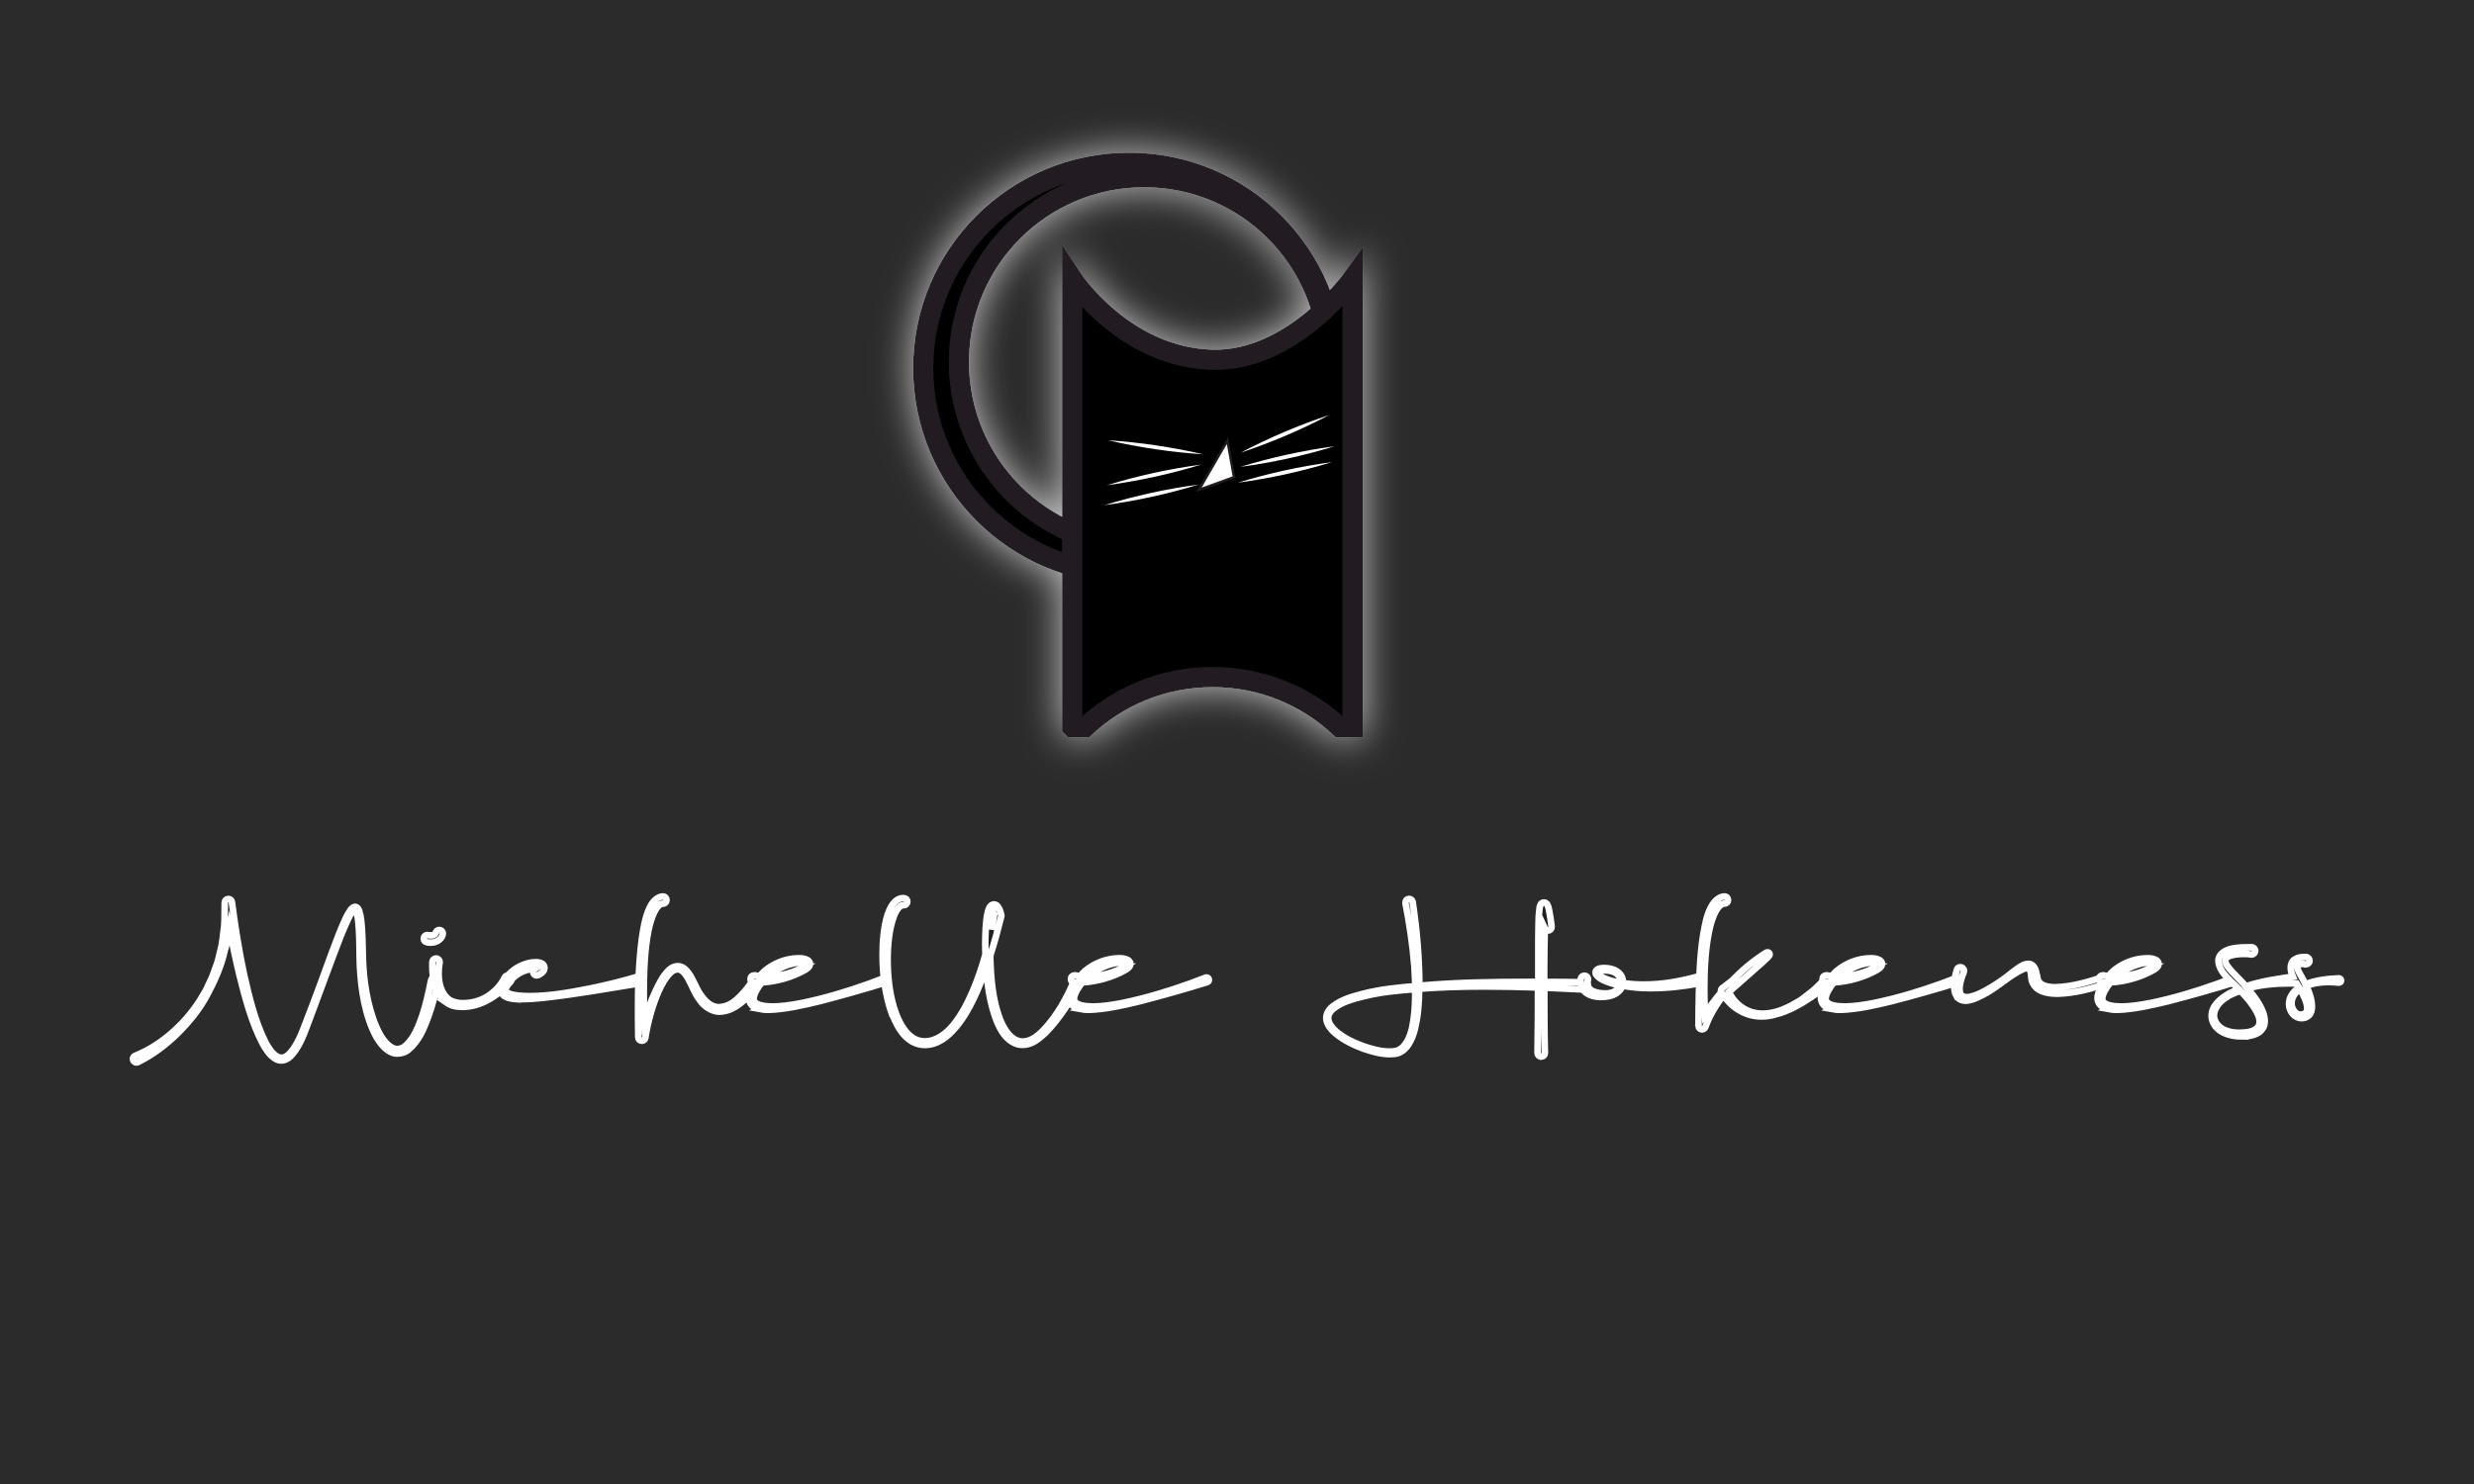
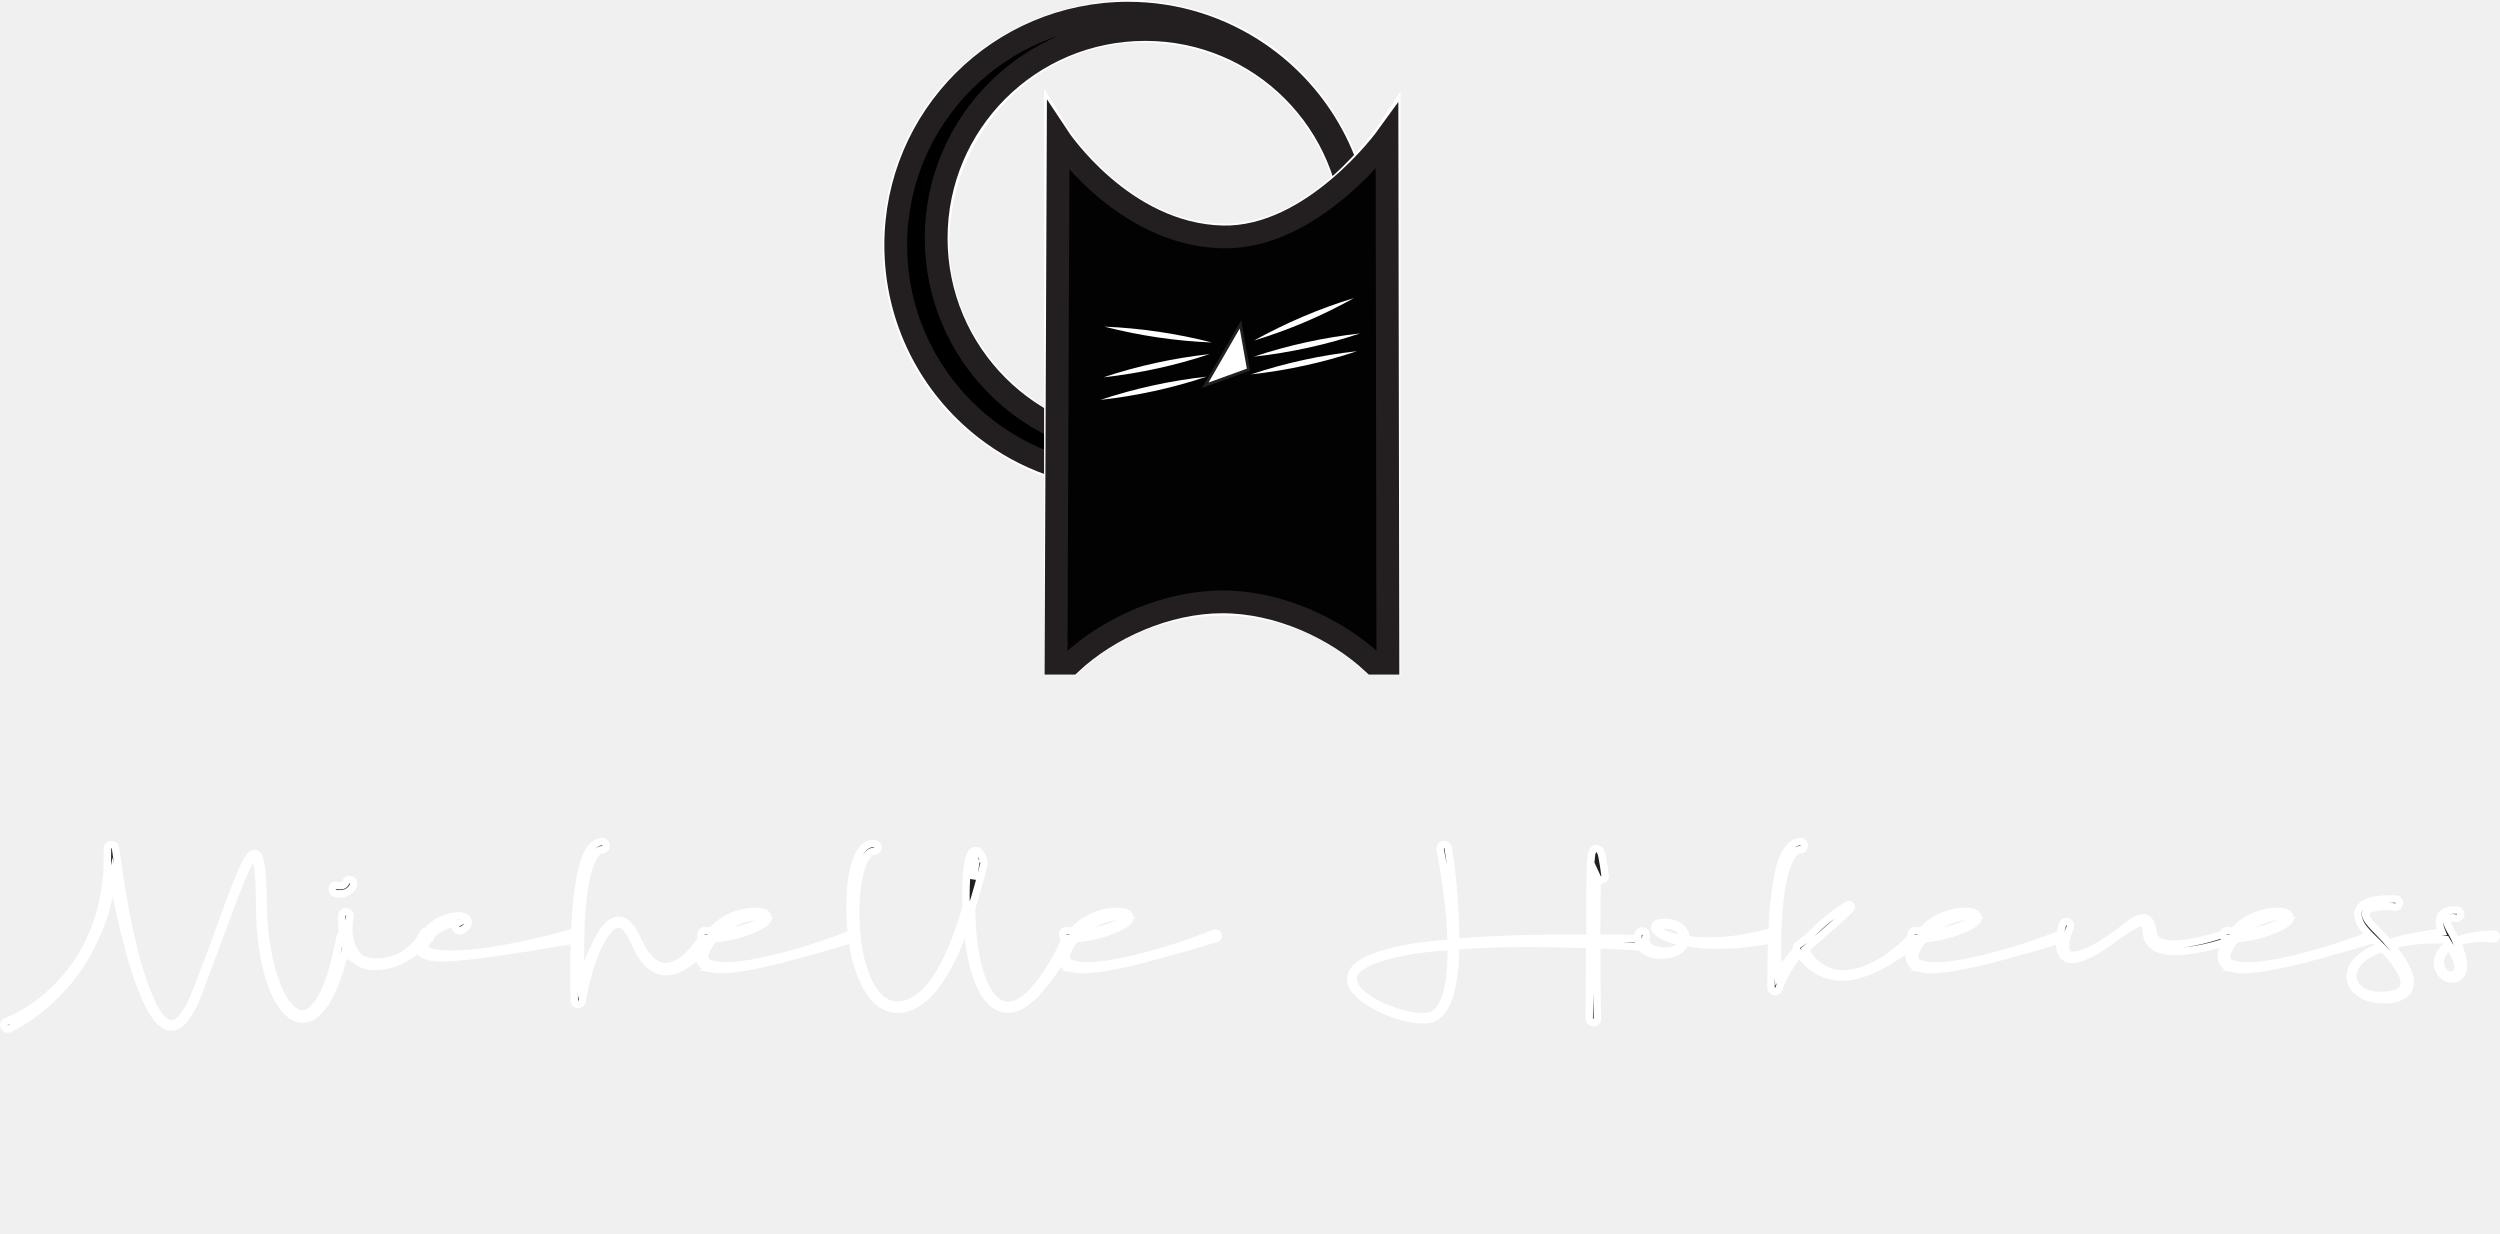
- <svg xmlns="http://www.w3.org/2000/svg" viewBox="0 0 250 150">
+ <svg xmlns="http://www.w3.org/2000/svg" id="Layer_1" data-name="Layer 1" viewBox="0 0 223.81 110.4">
  <defs>
    <style>
      .cls-1 {
-         fill: #2b2b2b;
-       }
- 
-       .cls-2 {
        fill: #231f20;
-         stroke: #fff;
        stroke-width: .67px;
      }

-       .cls-2, .cls-3, .cls-4, .cls-5 {
+       .cls-1, .cls-2, .cls-3, .cls-4, .cls-5, .cls-6 {
        stroke-miterlimit: 10;
      }

-       .cls-6 {
-         filter: url(#outer-glow-1);
+       .cls-1, .cls-4, .cls-5 {
+         stroke: #fff;
+       }
+ 
+       .cls-2, .cls-3 {
+         stroke-width: 2.04px;
+       }
+ 
+       .cls-2, .cls-3, .cls-6 {
+         stroke: #231f20;
      }

      .cls-3, .cls-4 {
-         stroke-width: 2.04px;
-       }
- 
-       .cls-3, .cls-4, .cls-5 {
-         stroke: #231f20;
-       }
- 
-       .cls-4 {
        fill: #020202;
      }

-       .cls-7, .cls-5 {
+       .cls-4, .cls-5 {
+         stroke-width: 2.14px;
+       }
+ 
+       .cls-7, .cls-6 {
        fill: #fff;
      }

-       .cls-5 {
-         stroke-width: .24px;
+       .cls-6 {
+         stroke-width: .26px;
      }
    </style>
-     <filter id="outer-glow-1" x="86.13" y="9.11" width="58" height="72" filterUnits="userSpaceOnUse">
-       <feOffset dx="0" dy="0" />
-       <feGaussianBlur result="blur" stdDeviation="1.96" />
-       <feFlood flood-color="#fffdfe" flood-opacity=".75" />
-       <feComposite in2="blur" operator="in" />
-       <feComposite in="SourceGraphic" />
-     </filter>
  </defs>
-   <g id="background">
-     <rect class="cls-1" width="250" height="150" />
+   <g>
+     <path class="cls-5" d="M101.5,1.07c-12.09.05-21.65,9.36-21.41,21.39s10.35,20.8,22.42,20.8,21.67-6.48,20.52-18.49c-1.27-13.34-8.52-23.01-21.53-23.69ZM106.51,41.52c-12.14-.31-22.5-8.71-22.59-19.55S92.58,2.11,103.41,2.77s18.02,9.3,18.02,20.14-4.08,18.88-14.92,18.61Z" />
+     <path class="cls-2" d="M100.99,1.18c-11.49,0-20.8,9.3-20.8,20.76,0,6.68,3.14,12.62,8.03,16.43,3.52,2.74,7.95,4.37,12.77,4.37,11.46,0,20.76-9.3,20.76-20.8,0-7.13-3.6-13.42-9.08-17.16-3.33-2.27-7.35-3.6-11.68-3.6ZM102.53,40.04c-10.33,0-18.72-8.39-18.72-18.72S92.2,2.64,102.53,2.64s18.68,8.36,18.68,18.68-8.36,18.72-18.68,18.72Z" />
+     <path class="cls-4" d="M94.54,59.37V11.75s5.5,9.11,14.9,9.34c8.54.21,14.87-9.34,14.87-9.34v47.62h-1.38c-3.53-3.29-8.24-5.33-13.49-5.33s-10,2.03-13.52,5.33h-1.38Z" />
+     <path class="cls-3" d="M94.54,59.37l.19-47.1s5.75,8.72,14.7,8.94c8.14.2,14.74-8.94,14.74-8.94l.08,47.1h-1.31c-3.36-3.14-8.51-5.49-13.51-5.49s-10.21,2.35-13.57,5.49h-1.31Z" />
+     <polygon class="cls-6" points="111.77 33.09 107.9 34.49 111.05 29.04 111.77 33.09" />
+     <path class="cls-7" d="M111.98,33.52c3.1-1.03,6.27-1.72,9.51-2.08-3.09,1.03-6.27,1.72-9.51,2.08h0Z" />
+     <path class="cls-7" d="M98.51,35.8c3.1-1.03,6.27-1.72,9.51-2.08-3.09,1.03-6.27,1.72-9.51,2.08h0Z" />
+     <path class="cls-7" d="M98.78,33.78c3.1-1.03,6.27-1.72,9.51-2.08-3.09,1.03-6.27,1.72-9.51,2.08h0Z" />
+     <path class="cls-7" d="M112.25,31.93c3.1-1.03,6.27-1.72,9.51-2.08-3.09,1.03-6.27,1.72-9.51,2.08h0Z" />
+     <path class="cls-7" d="M112.26,30.49c2.85-1.58,5.84-2.86,8.96-3.81-2.85,1.59-5.84,2.86-8.96,3.81h0Z" />
+     <path class="cls-7" d="M98.86,29.24c3.26.14,6.47.61,9.63,1.42-3.26-.13-6.47-.61-9.63-1.42h0Z" />
  </g>
-   <g id="Layer_1" data-name="Layer 1">
-     <g class="cls-6">
-       <path class="cls-3" d="M114.09,16.45c-11.49,0-20.8,9.3-20.8,20.76s9.3,20.8,20.8,20.8,20.76-9.3,20.76-20.8-9.3-20.76-20.76-20.76ZM115.62,55.31c-10.33,0-18.72-8.39-18.72-18.72s8.39-18.68,18.72-18.68,18.68,8.36,18.68,18.68-8.36,18.72-18.68,18.72Z" />
-       <path class="cls-4" d="M108.34,73.5V28.15s5.24,7.99,14.19,8.21c8.14.2,14.16-8.21,14.16-8.21v45.36h-1.31c-3.36-3.14-7.85-5.07-12.84-5.07s-9.52,1.93-12.88,5.07h-1.31Z" />
-       <polygon class="cls-5" points="124.69 48.23 121.17 49.5 124.03 44.55 124.69 48.23" />
-       <path class="cls-7" d="M125.08,48.79c3.11-.95,6.28-1.65,9.51-2.08-3.11.95-6.28,1.65-9.51,2.08h0Z" />
-       <path class="cls-7" d="M111.6,51.06c3.11-.95,6.28-1.65,9.51-2.08-3.11.95-6.28,1.65-9.51,2.08h0Z" />
-       <path class="cls-7" d="M111.87,49.04c3.11-.95,6.28-1.65,9.51-2.08-3.11.95-6.28,1.65-9.51,2.08h0Z" />
-       <path class="cls-7" d="M125.34,47.19c3.11-.95,6.28-1.65,9.51-2.08-3.11.95-6.28,1.65-9.51,2.08h0Z" />
-       <path class="cls-7" d="M125.36,45.76c2.88-1.51,5.87-2.79,8.96-3.81-2.88,1.51-5.87,2.78-8.96,3.81h0Z" />
-       <path class="cls-7" d="M111.96,44.5c3.25.21,6.46.69,9.63,1.42-3.25-.21-6.46-.69-9.63-1.42h0Z" />
-     </g>
-     <g id="name_on_black" data-name="name on black">
-       <path class="cls-2" d="M13.43,107.06c0-.17.09-.29.25-.35,2.76-1.1,5.39-3.51,6.93-6.27.23-.33.36-.71.54-1.07s.35-.72.47-1.1c.51-1.44.32-.81.68-2.29.21-.77.24-1.58.36-2.36.06-.8.03-1.6.05-2.39,0-.2.16-.36.36-.36.18,0,.33.11.36.29h0c.32,2.43.7,4.87,1.21,7.26.54,2.38,1.11,4.79,2.2,6.97.29.52.62,1.06,1.1,1.37.12.07.24.14.37.14.04.02.09.02.13.02.37,0,.69-.26.93-.54.77-.9,1.18-2.09,1.62-3.23.89-2.29,1.73-4.6,2.57-6.91.43-1.15.86-2.3,1.38-3.43.14-.28.28-.55.47-.82.12-.12.19-.28.45-.33.3.02.36.26.43.39.2.62.23,1.24.28,1.86.09,1.23.06,2.47.13,3.69s.23,2.43.5,3.62c.28,1.18.64,2.35,1.23,3.4.4.68,1.04,1.42,1.71,1.42.31,0,.62-.13.87-.36.84-.76,1.3-1.94,1.68-3.06.37-1.15.64-2.34.87-3.53.03-.17.18-.3.35-.3.23.02.37.14.37.36v.06s-.02,0-.02,0c-.26,1.22-.57,2.42-1,3.6-.43,1.15-.91,2.37-1.94,3.25-.29.27-.73.43-1.17.43-.96,0-1.69-.96-2.11-1.67-1.16-2.12-1.56-4.87-1.67-7.21-.05-1.24-.02-2.46-.1-3.69-.05-.6-.08-1.23-.25-1.78-.04-.12-.12-.22-.16-.22-.06,0-.15.09-.26.22-.17.24-.31.51-.44.78-.52,1.1-.96,2.25-1.39,3.4l-2.57,6.91c-.44,1.14-.82,2.35-1.65,3.33-.26.32-.66.63-1.12.63-.24,0-.47-.08-.66-.21-.56-.36-.89-.92-1.21-1.46-1.15-2.21-1.77-4.62-2.37-7.01-.38-1.58-.71-3.16-1.02-4.75-.15.77-.21,1.55-.46,2.29-.35,1.6-1.02,3.1-1.79,4.53-.77,1.45-1.82,2.72-2.97,3.87-1.18,1.15-2.47,2.14-4,2.9-.05.02-.1.04-.16.04-.2,0-.36-.17-.36-.36Z" />
-       <path class="cls-2" d="M43.11,95.23c-.17-.03-.29-.18-.29-.36.02-.22.15-.36.36-.36.17.02.24.04.36.04.38,0,.47-.21.49-.28.05-.16.19-.27.36-.27.19,0,.36.15.36.35,0,.35-.42.93-1.21.93-.13,0-.28,0-.43-.05ZM45.1,101.32c-1.14-.77-1.41-2.38-1.41-3.66v-.43c.02-.19.18-.35.37-.35.21,0,.37.17.37.36,0,.08,0,.06-.02.09-.06.35-.09.71-.09,1.07,0,.99.26,2.01,1,2.59.34.28.79.36,1.22.41h.26c.81,0,1.63-.2,2.35-.62.78-.46,1.46-1.16,1.83-1.94.05-.15.2-.23.34-.23.2,0,.37.16.37.36,0,.09-.04.21-.09.26-1.4,1.52-3.06,2.54-4.88,2.54-.62,0-1.13-.1-1.63-.45Z" />
-       <path class="cls-2" d="M52.32,101c-.43-.03-.86-.05-1.3-.29-.22-.1-.41-.39-.41-.69v-.03c.05-.29.14-.48.24-.68.4-.81,1.14-1.43,1.97-1.77.42-.17.85-.28,1.33-.28.13,0,.24,0,.39.05.07.02.14.04.24.09.08.05.22.19.24.39-.02.39-.21.46-.29.56-.16.12-.34.24-.5.24-.2,0-.36-.17-.36-.36,0-.12.06-.23.17-.3-1.1,0-2.23.68-2.75,1.62-.1.17-.18.36-.21.47,0,.12.03.21.17.31.28.19.7.25,1.1.3.39.04.77.06,1.16.06,2.07,0,4.27-.4,6.25-.8,1.63-.34,3.25-.73,4.84-1.22.04-.02.08-.02.12-.02.2,0,.35.17.35.36,0,.15-.09.29-.25.34-.02,0-.03.02-.05.02-3.32.54-6.6,1.13-9.92,1.49-.69.07-1.37.13-2.06.13-.15,0-.31,0-.47,0Z" />
-       <path class="cls-2" d="M64.5,104.84c0-.62-.02-1.19-.02-1.84,0-2.31-.02-3.14.13-5.45.09-1.21.18-2.42.41-3.63.11-.61.24-1.21.47-1.81.12-.29.25-.59.47-.88.21-.27.54-.58,1.03-.62.22,0,.35.15.36.37,0,.2-.14.36-.36.36-.7.02-1.22,1.51-1.46,2.68-.41,2.04-.48,4.37-.48,6.56,0,.81.02,1.63.06,2.45.36-.98.72-1.96,1.16-2.91.36-.73.71-1.49,1.35-2.09.21-.21.54-.37.87-.37.6,0,1,.52,1.31,1.03.43.73.66,1.5,1.18,2.1.41.57,1.01,1.02,1.67,1.02.87-.06,1.44-.41,2.14-1.11.55-.55,1.04-1.19,1.44-1.86.06-.13.2-.19.32-.19.2,0,.37.17.37.36,0,.06-.02.13-.06.19,0,0-.02,0-.02.02-.49.71-1.03,1.33-1.67,1.9-.73.62-1.42,1.09-2.45,1.14-.84,0-1.65-.6-2.05-1.24-.51-.68-.77-1.49-1.16-2.16-.26-.43-.58-.88-1.04-.88-.23,0-.47.11-.66.28-.56.52-.96,1.26-1.28,1.98-.64,1.48-1.07,3.06-1.32,4.65-.02.18-.17.31-.35.31-.22-.02-.36-.15-.36-.36Z" />
-       <path class="cls-2" d="M76.76,101.98c-.3-.06-.65-.17-.88-.49-.14-.19-.2-.41-.2-.62,0-.15.02-.29.07-.42.08-.33.21-.58.36-.86.06-.09.13-.18.18-.28-.26,0-.45-.09-.45-.36,0-.21.16-.36.36-.36h.02s.04,0,.06,0c.17.04.31.04.49.07.16-.18.32-.36.49-.51.95-.8,2.15-1.26,3.38-1.29.32,0,.62,0,.96.18.1.07.25.2.25.38,0,.09-.04.18-.07.24-.12.17-.25.26-.39.35-1.32.76-2.91,1.2-4.41,1.29-.38.46-.83,1.17-.83,1.65,0,.54.74.73,1.5.77l.44.02c.43,0,.85-.04,1.29-.09,1.15-.13,2.29-.39,3.42-.67,2.26-.57,4.48-1.31,6.65-2.16.02,0,.06-.02.09-.02.13,0,.24.11.24.24,0,.11-.06.19-.17.23-2.24.7-4.49,1.33-6.75,1.92-1.6.39-3.48.83-5.21.88-.3,0-.6-.02-.91-.08ZM81.22,97.71c.14-.09.24-.17.28-.28,0-.02-.02,0-.07-.06-.14-.06-.34-.08-.54-.08h-.21c-1.1.13-2.17.62-3,1.33l-.09.09c1.26-.02,2.64-.39,3.64-1Z" />
-       <path class="cls-2" d="M90.16,102.57c-.68-1.84-.97-4-.97-6.03,0-1.3.1-2.81.51-4.09.12-.33.25-.67.47-.99.21-.31.58-.68,1.1-.68.24,0,.41.11.41.36,0,.2-.17.36-.36.36h-.09c-.34,0-.73.6-.92,1.15-.47,1.27-.62,2.94-.62,4.34,0,1.83.23,3.81.84,5.44.47,1.27,1.25,2.53,2.45,2.78.17.03.33.05.49.05,1.1,0,2.12-.75,2.84-1.62.85-1.03,1.46-2.23,1.99-3.45.51-1.2.93-2.44,1.28-3.69l-.02-1.07c0-.54.02-1.08.05-1.63.03-.53.08-1.06.21-1.6.04-.14.07-.28.15-.43.05-.08.07-.17.25-.29.06-.04.14-.06.23-.06.21,0,.32.13.36.19.23.32.28.54.34.77.04.08.03.12.03.21,0,.06,0,.11-.04.17-.32,1.28-.66,2.55-1.07,3.8v.37c.06,2.05.24,4.13.96,6.05.46,1.18,1.22,2.3,2.32,2.3.77,0,1.5-.54,2.07-1.13,1.41-1.47,2.42-3.32,3.2-5.2.07-.14.17-.24.35-.24.19,0,.36.17.36.37,0,.08,0,.11-.05.18-1.08,1.81-2.14,3.61-3.63,5.13-.66.61-1.37,1.22-2.31,1.22-.21,0-.4-.02-.6-.09-1.11-.38-1.67-1.45-2.05-2.39-.65-1.72-.91-3.54-1.03-5.35-.75,2.13-1.68,4.41-3.1,6.08-.81.96-1.84,1.76-3.1,1.76-1.68,0-2.69-1.53-3.26-3.04ZM100.43,92.56l-.02-.1c-.13.47-.19,1-.24,1.51.09-.47.19-.94.27-1.41Z" />
-       <path class="cls-2" d="M109.14,101.98c-.3-.06-.65-.17-.88-.49-.14-.19-.2-.41-.2-.62,0-.15.02-.29.07-.42.08-.33.21-.58.36-.86.06-.09.13-.18.18-.28-.26,0-.45-.09-.45-.36,0-.21.16-.36.36-.36h.02s.04,0,.06,0c.17.04.31.04.49.07.16-.18.32-.36.49-.51.95-.8,2.15-1.26,3.38-1.29.32,0,.62,0,.96.18.1.07.25.2.25.38,0,.09-.04.18-.07.24-.12.17-.25.26-.39.35-1.32.76-2.91,1.2-4.41,1.29-.38.46-.83,1.17-.83,1.65,0,.54.74.73,1.5.77l.44.02c.43,0,.85-.04,1.29-.09,1.15-.13,2.29-.39,3.42-.67,2.26-.57,4.48-1.31,6.65-2.16.02,0,.06-.02.09-.02.13,0,.24.11.24.24,0,.11-.06.19-.17.23-2.24.7-4.49,1.33-6.75,1.92-1.6.39-3.48.83-5.21.88-.3,0-.6-.02-.91-.08ZM113.61,97.71c.14-.09.24-.17.28-.28,0-.02-.02,0-.07-.06-.14-.06-.34-.08-.54-.08h-.21c-1.1.13-2.17.62-3,1.33l-.09.09c1.26-.02,2.64-.39,3.64-1Z" />
-       <path class="cls-2" d="M155.72,106.79c-.21,0-.35-.16-.35-.36.04-2.21.05-4.42.05-6.62-1.8-.06-3.6-.1-5.41-.1-2.28,0-4.32.06-6.61.23,0,1.37-.1,2.72-.43,4.07-.24,1-.81,2.3-1.94,2.5-.2.02-.39.04-.58.04-.91,0-1.78-.26-2.61-.53-1.01-.37-2.01-.84-2.84-1.53-.45-.36-.98-.96-.98-1.6,0-.51.36-.96.73-1.22.89-.67,1.96-.95,2.99-1.22,1.79-.46,3.53-.62,5.28-.77-.02-.7-.06-1.39-.1-2.08-.17-2.12-.49-4.23-.89-6.3v-.08c0-.21.13-.34.36-.36.17,0,.32.13.36.29v.02c.45,3.03.65,5.54.68,8.47,3.66-.34,7.57-.39,11.25-.39h.77v-3.29c0-.79,0-1.59.02-2.39,0-.5.02-1.08.09-1.63.02-.17,0-.27.16-.58.09-.09.2-.14.31-.14.09,0,.14.03.18.06.06.03.13.12.13.12.16.31.15.43.2.63.14.74.15.85.25,1.62v.04c0,.2-.14.36-.36.36-.14,0-.27-.08-.33-.21-.04,1.34-.05,2.69-.06,4.03,0,.46,0,.92,0,1.38,1.36,0,2.72.02,4.08.04.2,0,.36.16.36.36,0,.22-.15.37-.38.37-1.35-.07-2.7-.13-4.05-.19,0,2.1,0,4.41.06,6.62,0,.19-.16.35-.36.35h-.02ZM140.97,106.25c.97-.17,1.47-1.29,1.72-2.31.24-1.12.32-2.27.32-3.43v-.53c-1.81.14-3.44.28-5.23.73-1.02.25-2.09.53-2.91,1.15-.36.24-.66.63-.66,1.04,0,.54.47,1.08.89,1.43.81.66,1.79,1.11,2.78,1.46.81.26,1.66.5,2.5.5.19,0,.39,0,.58-.04Z" />
-       <path class="cls-2" d="M161.57,100.77c-.43-.03-.88-.12-1.29-.42-.36-.27-.56-.7-.56-1.18,0-.08,0-.16.02-.24.03-.18.19-.31.37-.31.21,0,.36.16.36.37,0,.16-.07.19-.07.39s.07.42.23.57c.35.36,1.04.47,1.61.47.6,0,1.22-.21,1.46-.82-.58-.12-1.15-.28-1.69-.53-.19-.1-.38-.21-.54-.36-.09-.09-.24-.21-.24-.41,0-.39.54-.45.84-.45.63,0,1.31.16,1.69.67.16.21.24.47.24.73v.11c.69.12,1.41.16,2.12.16,1.89,0,3.68-.32,5.59-.85.04-.02.07-.02.11-.02.21,0,.32.13.36.36,0,.17-.11.32-.3.36-1.83.33-3.34.51-5.12.51-1.02,0-1.89-.08-2.82-.25-.02.06-.03.12-.06.17-.38.75-1.26.96-1.98.96h-.32ZM163.77,99.24c0-.21-.06-.41-.18-.58-.29-.45-.9-.58-1.47-.58-.24,0-.46.04-.62.14-.04.02-.06.06-.06.09,0,.18.36.42.67.57.52.23,1.08.37,1.65.47v-.1Z" />
-       <path class="cls-2" d="M171.64,103.71v-.61c0-.93.02-1.86.04-2.79.06-2.14.15-4.6.6-6.71.16-.77.38-1.71.98-2.45.23-.25.56-.51,1-.54.21,0,.34.14.36.36,0,.21-.14.36-.36.36-.71.03-1.21,1.34-1.47,2.38-.45,1.92-.57,4.14-.57,6.22,0,.85.02,1.71.07,2.56.51-.77,1.06-1.5,1.65-2.2-.02-.05-.04-.1-.04-.15,0-.09.04-.17.1-.23.03-.02,0-.03.05-.03.32-.24.62-.49.95-.73,1.05-1.08,2.11-1.99,3.41-2.81.06-.03.08-.08.22-.08.1,0,.19.09.19.16,0,.12-.02.13-.02.13-.09.15-.15.19-.25.29-.7.66-.33.32-1.1,1l-2.74,2.42c.6,1.32,1.89,2.2,3.4,2.2.48,0,.97-.08,1.43-.21.5-.13.96-.37,1.43-.58.44-.28.92-.48,1.32-.82.39-.32.83-.62,1.2-.97l1.12-1.11c.07-.08.17-.12.26-.12.2,0,.37.17.37.36,0,.13-.05.21-.16.3-.87.62-1.7,1.28-2.61,1.83-.43.3-.92.52-1.38.78-.49.21-.97.44-1.49.56-.51.17-1.05.26-1.6.26-1.53,0-2.9-.78-3.85-2.13-.76.97-1.42,2.07-1.82,3.2-.06.14-.19.24-.34.24-.18,0-.34-.15-.36-.33Z" />
-       <path class="cls-2" d="M185.09,101.98c-.3-.06-.65-.17-.88-.49-.14-.19-.2-.41-.2-.62,0-.15.02-.29.07-.42.08-.33.21-.58.36-.86.06-.09.13-.18.18-.28-.26,0-.45-.09-.45-.36,0-.21.16-.36.36-.36h.02s.04,0,.06,0c.17.04.31.04.49.07.16-.18.32-.36.49-.51.95-.8,2.15-1.26,3.38-1.29.32,0,.62,0,.96.18.1.07.25.2.25.38,0,.09-.04.18-.07.24-.12.17-.25.26-.39.35-1.32.76-2.91,1.2-4.41,1.29-.38.46-.83,1.17-.83,1.65,0,.54.74.73,1.5.77l.44.02c.43,0,.85-.04,1.29-.09,1.15-.13,2.29-.39,3.42-.67,2.26-.57,4.48-1.31,6.65-2.16.02,0,.06-.02.09-.02.13,0,.24.11.24.24,0,.11-.06.19-.17.23-2.24.7-4.49,1.33-6.75,1.92-1.6.39-3.48.83-5.21.88-.3,0-.6-.02-.91-.08ZM189.56,97.71c.14-.09.24-.17.28-.28,0-.02-.02,0-.07-.06-.14-.06-.34-.08-.54-.08h-.21c-1.1.13-2.17.62-3,1.33l-.09.09c1.26-.02,2.64-.39,3.64-1Z" />
-       <path class="cls-2" d="M197.72,100.71c-.2-.34-.24-.68-.24-1.02.02-.7.06-.94.26-1.66.04-.17.19-.27.36-.27.18,0,.36.15.36.36-.02.09,0,.05-.02.15h0c-.22.49-.43,1.16-.43,1.7,0,.19.03.36.11.51.09.22.33.31.61.31.45,0,1-.22,1.43-.42.74-.36,1.45-.81,2.13-1.28.7-.47,1.28-1.05,2.05-1.49.17-.09.38-.17.63-.17.69.02.77.78.88,1.24.03.21.06.35.14.49.27.5,1.02.63,1.71.63,1.75-.04,3.46-.58,5.02-1.1.04-.02.08-.02.13-.02.21,0,.36.17.36.36,0,.15-.09.29-.24.34-1.61.57-3.25,1.01-5,1.07-.43,0-.88-.02-1.33-.15-.44-.11-.93-.37-1.18-.85-.27-.43-.16-.96-.28-1.26-.06-.23-.16-.32-.33-.32-.11,0-.24.02-.36.07-1.48.65-2.69,1.94-4.22,2.68-.38.19-.77.38-1.2.48-.13.04-.28.06-.43.06-.32,0-.73-.11-.89-.45Z" />
-       <path class="cls-2" d="M213.04,101.98c-.3-.06-.65-.17-.88-.49-.14-.19-.2-.41-.2-.62,0-.15.02-.29.07-.42.08-.33.21-.58.36-.86.06-.09.13-.18.18-.28-.26,0-.45-.09-.45-.36,0-.21.16-.36.36-.36h.02s.04,0,.06,0c.17.04.31.04.49.07.16-.18.32-.36.49-.51.95-.8,2.15-1.26,3.38-1.29.32,0,.62,0,.96.18.1.07.25.2.25.38,0,.09-.04.18-.07.24-.12.17-.25.26-.39.35-1.32.76-2.91,1.2-4.41,1.29-.38.46-.83,1.17-.83,1.65,0,.54.74.73,1.5.77l.44.02c.43,0,.85-.04,1.29-.09,1.15-.13,2.29-.39,3.42-.67,2.26-.57,4.48-1.31,6.65-2.16.02,0,.06-.02.09-.02.13,0,.24.11.24.24,0,.11-.06.19-.17.23-2.24.7-4.49,1.33-6.75,1.92-1.6.39-3.48.83-5.21.88-.3,0-.6-.02-.91-.08ZM217.5,97.71c.14-.09.24-.17.28-.28,0-.02-.02,0-.07-.06-.14-.06-.34-.08-.54-.08h-.21c-1.1.13-2.17.62-3,1.33l-.09.09c1.26-.02,2.64-.39,3.64-1Z" />
-       <path class="cls-2" d="M226.47,104.76c-1.11,0-2.5-.4-2.9-1.58-.06-.16-.08-.32-.08-.48,0-1.07.9-1.77,1.82-2.31.3-.15.61-.28.92-.41-.37-.4-.77-.73-1.17-1.17-.39-.43-.84-.92-.89-1.73.06-.82.98-1.15,1.57-1.23.51-.09.99-.1,1.48-.1h.32c.2,0,.35.17.35.36s-.16.37-.37.37c-.26-.05-.51-.06-.77-.06-.55,0-1.18.06-1.61.28-.2.13-.26.25-.28.4.02.36.39.81.76,1.19.43.47.85.85,1.33,1.41,1.53-.52,3.15-.75,4.75-.98-.11-.27-.22-.56-.22-.92.02-.33.09-.59.37-.8.36-.24.67-.26,1-.26h.17c.2,0,.36.17.36.37,0,.2-.17.36-.37.36-.03,0-.07,0-.1,0h0c-.07-.03-.17-.04-.25-.04-.3,0-.51.07-.51.31,0,.28.23.66.46,1.06.13.23.24.46.36.7.96-.41,2.23-.57,3.38-.61.12,0,.21.09.22.22,0,.11-.09.21-.21.21,0,0-.02,0-.04,0-.34-.03-.68-.06-1.03-.06-.77,0-1.55.11-2.25.4.32.64.57,1.33.58,2.08,0,.31-.05.65-.32.91-.22.19-.46.26-.7.26-.77,0-1.29-.7-1.29-1.44,0-.7.44-1.27,1.01-1.65l-.25-.42h-.84c-1.39,0-2.8.13-4.12.51.65.76,1.28,1.57,1.63,2.58.06.22.11.46.11.71,0,.09,0,.17-.02.25-.02.36-.27.66-.52.87-.57.38-1.19.43-1.77.43h-.08ZM228.04,103.96c.21-.17.3-.42.3-.69,0-.2-.04-.4-.12-.61-.39-.92-1.09-1.75-1.83-2.52-.33.13-.66.25-.98.41-.26.12-.47.3-.72.45-.52.39-.97,1.04-.97,1.65,0,.65.51,1.27,1.21,1.51.42.17.87.23,1.33.23.72-.02,1.31-.06,1.79-.43ZM233.02,102.36c.09-.1.13-.25.13-.43,0-.62-.4-1.37-.71-1.95,0-.02,0,0-.02-.02-.48.32-.86.85-.86,1.44,0,.53.35,1.16.92,1.16.21,0,.44-.08.54-.21Z" />
-     </g>
+   <g id="name_on_black" data-name="name on black">
+     <path class="cls-1" d="M.34,91.8c0-.17.09-.29.25-.35,2.76-1.1,5.39-3.51,6.93-6.27.23-.33.36-.71.54-1.07s.35-.72.47-1.1c.51-1.44.32-.81.68-2.29.21-.77.24-1.58.36-2.36.06-.8.03-1.6.05-2.39,0-.2.16-.36.36-.36.18,0,.33.11.36.29h0c.32,2.43.7,4.87,1.21,7.26.54,2.38,1.11,4.79,2.2,6.97.29.52.62,1.06,1.1,1.37.12.07.24.14.37.14.04.02.09.02.13.02.37,0,.69-.26.93-.54.77-.9,1.18-2.09,1.62-3.23.89-2.29,1.73-4.6,2.57-6.91.43-1.15.86-2.3,1.38-3.43.14-.28.28-.55.47-.82.12-.12.19-.28.45-.33.3.02.36.26.43.39.2.62.23,1.24.28,1.86.09,1.23.06,2.47.13,3.69s.23,2.43.5,3.62c.28,1.18.64,2.35,1.23,3.4.4.68,1.04,1.42,1.71,1.42.31,0,.62-.13.87-.36.84-.76,1.3-1.94,1.68-3.06.37-1.15.64-2.34.87-3.53.03-.17.18-.3.35-.3.23.02.37.14.37.36v.06s-.02,0-.02,0c-.26,1.22-.57,2.42-1,3.6-.43,1.15-.91,2.37-1.94,3.25-.29.27-.73.43-1.17.43-.96,0-1.69-.96-2.11-1.67-1.16-2.12-1.56-4.87-1.67-7.21-.05-1.24-.02-2.46-.1-3.69-.05-.6-.08-1.23-.25-1.78-.04-.12-.12-.22-.16-.22-.06,0-.15.09-.26.22-.17.24-.31.51-.44.78-.52,1.1-.96,2.25-1.39,3.4l-2.57,6.91c-.44,1.14-.82,2.35-1.65,3.33-.26.32-.66.63-1.12.63-.24,0-.47-.08-.66-.21-.56-.36-.89-.92-1.21-1.46-1.15-2.21-1.77-4.62-2.37-7.01-.38-1.58-.71-3.16-1.02-4.75-.15.77-.21,1.55-.46,2.29-.35,1.6-1.02,3.1-1.79,4.53-.77,1.45-1.82,2.72-2.97,3.87-1.18,1.15-2.47,2.14-4,2.9-.05.02-.1.04-.16.04-.2,0-.36-.17-.36-.36Z" />
+     <path class="cls-1" d="M30.02,79.97c-.17-.03-.29-.18-.29-.36.02-.22.15-.36.36-.36.17.02.24.04.36.04.38,0,.47-.21.49-.28.05-.16.19-.27.36-.27.19,0,.36.15.36.35,0,.35-.42.93-1.21.93-.13,0-.28,0-.43-.05ZM32,86.06c-1.14-.77-1.41-2.38-1.41-3.66v-.43c.02-.19.18-.35.37-.35.21,0,.37.17.37.36,0,.08,0,.06-.02.09-.06.35-.09.71-.09,1.07,0,.99.26,2.01,1,2.59.34.28.79.36,1.22.41h.26c.81,0,1.63-.2,2.35-.62.78-.46,1.46-1.16,1.83-1.94.05-.15.2-.23.34-.23.2,0,.37.16.37.36,0,.09-.04.21-.09.26-1.4,1.52-3.06,2.54-4.88,2.54-.62,0-1.13-.1-1.63-.45Z" />
+     <path class="cls-1" d="M39.22,85.74c-.43-.03-.86-.05-1.3-.29-.22-.1-.41-.39-.41-.69v-.03c.05-.29.14-.48.24-.68.4-.81,1.14-1.43,1.97-1.77.42-.17.85-.28,1.33-.28.13,0,.24,0,.39.05.07.02.14.04.24.09.08.05.22.19.24.39-.02.39-.21.46-.29.56-.16.12-.34.24-.5.24-.2,0-.36-.17-.36-.36,0-.12.06-.23.17-.3-1.1,0-2.23.68-2.75,1.62-.1.17-.18.36-.21.47,0,.12.03.21.17.31.28.19.7.25,1.1.3.39.04.77.06,1.16.06,2.07,0,4.27-.4,6.25-.8,1.63-.34,3.25-.73,4.84-1.22.04-.02.08-.02.12-.02.2,0,.35.17.35.36,0,.15-.09.29-.25.34-.02,0-.03.02-.05.02-3.32.54-6.6,1.13-9.92,1.49-.69.07-1.37.13-2.06.13-.15,0-.31,0-.47,0Z" />
+     <path class="cls-1" d="M51.41,89.57c0-.62-.02-1.19-.02-1.84,0-2.31-.02-3.14.13-5.45.09-1.21.18-2.42.41-3.63.11-.61.24-1.21.47-1.81.12-.29.25-.59.47-.88.21-.27.54-.58,1.03-.62.22,0,.35.15.36.37,0,.2-.14.36-.36.36-.7.02-1.22,1.51-1.46,2.68-.41,2.04-.48,4.37-.48,6.56,0,.81.02,1.63.06,2.45.36-.98.72-1.96,1.16-2.91.36-.73.71-1.49,1.35-2.09.21-.21.54-.37.87-.37.6,0,1,.52,1.31,1.03.43.73.66,1.5,1.18,2.1.41.57,1.01,1.02,1.67,1.02.87-.06,1.44-.41,2.14-1.11.55-.55,1.04-1.19,1.44-1.86.06-.13.2-.19.32-.19.2,0,.37.17.37.36,0,.06-.02.13-.06.19,0,0-.02,0-.02.02-.49.71-1.03,1.33-1.67,1.9-.73.62-1.42,1.09-2.45,1.14-.84,0-1.65-.6-2.05-1.24-.51-.68-.77-1.49-1.16-2.16-.26-.43-.58-.88-1.04-.88-.23,0-.47.11-.66.28-.56.52-.96,1.26-1.28,1.98-.64,1.48-1.07,3.06-1.32,4.65-.02.18-.17.31-.35.31-.22-.02-.36-.15-.36-.36Z" />
+     <path class="cls-1" d="M63.67,86.71c-.3-.06-.65-.17-.88-.49-.14-.19-.2-.41-.2-.62,0-.15.02-.29.07-.42.08-.33.21-.58.36-.86.06-.09.13-.18.18-.28-.26,0-.45-.09-.45-.36,0-.21.16-.36.36-.36h.02s.04,0,.06,0c.17.04.31.04.49.07.16-.18.32-.36.49-.51.95-.8,2.15-1.26,3.38-1.29.32,0,.62,0,.96.18.1.07.25.2.25.38,0,.09-.04.18-.07.24-.12.17-.25.26-.39.35-1.32.76-2.91,1.2-4.41,1.29-.38.46-.83,1.17-.83,1.65,0,.54.74.73,1.5.77l.44.02c.43,0,.85-.04,1.29-.09,1.15-.13,2.29-.39,3.42-.67,2.26-.57,4.48-1.31,6.65-2.16.02,0,.06-.02.09-.02.13,0,.24.11.24.24,0,.11-.06.19-.17.23-2.24.7-4.49,1.33-6.75,1.92-1.6.39-3.48.83-5.21.88-.3,0-.6-.02-.91-.08ZM68.13,82.45c.14-.09.24-.17.28-.28,0-.02-.02,0-.07-.06-.14-.06-.34-.08-.54-.08h-.21c-1.1.13-2.17.62-3,1.33l-.09.09c1.26-.02,2.64-.39,3.64-1Z" />
+     <path class="cls-1" d="M77.07,87.3c-.68-1.84-.97-4-.97-6.03,0-1.3.1-2.81.51-4.09.12-.33.25-.67.47-.99.21-.31.58-.68,1.1-.68.24,0,.41.11.41.36,0,.2-.17.36-.36.36h-.09c-.34,0-.73.6-.92,1.15-.47,1.27-.62,2.94-.62,4.34,0,1.83.23,3.81.84,5.44.47,1.27,1.25,2.53,2.45,2.78.17.03.33.05.49.05,1.1,0,2.12-.75,2.84-1.62.85-1.03,1.46-2.23,1.99-3.45.51-1.2.93-2.44,1.28-3.69l-.02-1.07c0-.54.02-1.08.05-1.63.03-.53.08-1.06.21-1.6.04-.14.07-.28.15-.43.05-.08.07-.17.25-.29.06-.04.14-.06.23-.06.21,0,.32.13.36.19.23.32.28.54.34.77.04.08.03.12.03.21,0,.06,0,.11-.04.17-.32,1.28-.66,2.55-1.07,3.8v.37c.06,2.05.24,4.13.96,6.05.46,1.18,1.22,2.3,2.32,2.3.77,0,1.5-.54,2.07-1.13,1.41-1.47,2.42-3.32,3.2-5.2.07-.14.17-.24.35-.24.19,0,.36.17.36.37,0,.08,0,.11-.05.18-1.08,1.81-2.14,3.61-3.63,5.13-.66.61-1.37,1.22-2.31,1.22-.21,0-.4-.02-.6-.09-1.11-.38-1.67-1.45-2.05-2.39-.65-1.72-.91-3.54-1.03-5.35-.75,2.13-1.68,4.41-3.1,6.08-.81.96-1.84,1.76-3.1,1.76-1.68,0-2.69-1.53-3.26-3.04ZM87.34,77.3l-.02-.1c-.13.47-.19,1-.24,1.51.09-.47.19-.94.27-1.41Z" />
+     <path class="cls-1" d="M96.05,86.71c-.3-.06-.65-.17-.88-.49-.14-.19-.2-.41-.2-.62,0-.15.02-.29.07-.42.08-.33.21-.58.36-.86.06-.09.13-.18.18-.28-.26,0-.45-.09-.45-.36,0-.21.16-.36.36-.36h.02s.04,0,.06,0c.17.04.31.04.49.07.16-.18.32-.36.49-.51.95-.8,2.15-1.26,3.38-1.29.32,0,.62,0,.96.18.1.07.25.2.25.38,0,.09-.04.18-.07.24-.12.17-.25.26-.39.35-1.32.76-2.91,1.2-4.41,1.29-.38.46-.83,1.17-.83,1.65,0,.54.74.73,1.5.77l.44.02c.43,0,.85-.04,1.29-.09,1.15-.13,2.29-.39,3.42-.67,2.26-.57,4.48-1.31,6.65-2.16.02,0,.06-.02.09-.02.13,0,.24.11.24.24,0,.11-.06.19-.17.23-2.24.7-4.49,1.33-6.75,1.92-1.6.39-3.48.83-5.21.88-.3,0-.6-.02-.91-.08ZM100.51,82.45c.14-.09.24-.17.28-.28,0-.02-.02,0-.07-.06-.14-.06-.34-.08-.54-.08h-.21c-1.1.13-2.17.62-3,1.33l-.09.09c1.26-.02,2.64-.39,3.64-1Z" />
+     <path class="cls-1" d="M142.62,91.53c-.21,0-.35-.16-.35-.36.04-2.21.05-4.42.05-6.62-1.8-.06-3.6-.1-5.41-.1-2.28,0-4.32.06-6.61.23,0,1.37-.1,2.72-.43,4.07-.24,1-.81,2.3-1.94,2.5-.2.02-.39.04-.58.04-.91,0-1.78-.26-2.61-.53-1.01-.37-2.01-.84-2.84-1.53-.45-.36-.98-.96-.98-1.6,0-.51.36-.96.73-1.22.89-.67,1.96-.95,2.99-1.22,1.79-.46,3.53-.62,5.28-.77-.02-.7-.06-1.39-.1-2.08-.17-2.12-.49-4.23-.89-6.3v-.08c0-.21.13-.34.36-.36.17,0,.32.13.36.29v.02c.45,3.03.65,5.54.68,8.47,3.66-.34,7.57-.39,11.25-.39h.77v-3.29c0-.79,0-1.59.02-2.39,0-.5.02-1.08.09-1.63.02-.17,0-.27.16-.58.09-.09.2-.14.31-.14.09,0,.14.03.18.06.06.03.13.12.13.12.16.31.15.43.2.63.14.74.15.85.25,1.62v.04c0,.2-.14.36-.36.36-.14,0-.27-.08-.33-.21-.04,1.34-.05,2.69-.06,4.03,0,.46,0,.92,0,1.38,1.36,0,2.72.02,4.08.04.2,0,.36.16.36.36,0,.22-.15.37-.38.37-1.35-.07-2.7-.13-4.05-.19,0,2.1,0,4.41.06,6.62,0,.19-.16.35-.36.35h-.02ZM127.88,90.98c.97-.17,1.47-1.29,1.72-2.31.24-1.12.32-2.27.32-3.43v-.53c-1.81.14-3.44.28-5.23.73-1.02.25-2.09.53-2.91,1.15-.36.24-.66.63-.66,1.04,0,.54.47,1.08.89,1.43.81.66,1.79,1.11,2.78,1.46.81.26,1.66.5,2.5.5.19,0,.39,0,.58-.04Z" />
+     <path class="cls-1" d="M148.48,85.5c-.43-.03-.88-.12-1.29-.42-.36-.27-.56-.7-.56-1.18,0-.08,0-.16.02-.24.03-.18.19-.31.37-.31.21,0,.36.16.36.37,0,.16-.07.19-.07.39s.07.42.23.57c.35.36,1.04.47,1.61.47.6,0,1.22-.21,1.46-.82-.58-.12-1.15-.28-1.69-.53-.19-.1-.38-.21-.54-.36-.09-.09-.24-.21-.24-.41,0-.39.54-.45.84-.45.63,0,1.31.16,1.69.67.16.21.24.47.24.73v.11c.69.12,1.41.16,2.12.16,1.89,0,3.68-.32,5.59-.85.04-.02.07-.02.11-.02.21,0,.32.13.36.36,0,.17-.11.32-.3.36-1.83.33-3.34.51-5.12.51-1.02,0-1.89-.08-2.82-.25-.02.06-.03.12-.06.17-.38.75-1.26.96-1.98.96h-.32ZM150.67,83.97c0-.21-.06-.41-.18-.58-.29-.45-.9-.58-1.47-.58-.24,0-.46.04-.62.14-.04.02-.06.06-.06.09,0,.18.36.42.67.57.52.23,1.08.37,1.65.47v-.1Z" />
+     <path class="cls-1" d="M158.55,88.44v-.61c0-.93.02-1.86.04-2.79.06-2.14.15-4.6.6-6.71.16-.77.38-1.71.98-2.45.23-.25.56-.51,1-.54.21,0,.34.14.36.36,0,.21-.14.36-.36.36-.71.03-1.21,1.34-1.47,2.38-.45,1.92-.57,4.14-.57,6.22,0,.85.02,1.71.07,2.56.51-.77,1.06-1.5,1.65-2.2-.02-.05-.04-.1-.04-.15,0-.09.04-.17.1-.23.03-.02,0-.03.05-.03.32-.24.62-.49.95-.73,1.05-1.08,2.11-1.99,3.41-2.81.06-.03.08-.08.22-.08.1,0,.19.09.19.16,0,.12-.02.13-.02.13-.09.15-.15.19-.25.29-.7.66-.33.32-1.1,1l-2.74,2.42c.6,1.32,1.89,2.2,3.4,2.2.48,0,.97-.08,1.43-.21.5-.13.96-.37,1.43-.58.44-.28.92-.48,1.32-.82.39-.32.83-.62,1.2-.97l1.12-1.11c.07-.08.17-.12.26-.12.2,0,.37.17.37.36,0,.13-.05.21-.16.3-.87.62-1.7,1.28-2.61,1.83-.43.3-.92.52-1.38.78-.49.21-.97.44-1.49.56-.51.17-1.05.26-1.6.26-1.53,0-2.9-.78-3.85-2.13-.76.97-1.42,2.07-1.82,3.2-.06.14-.19.24-.34.24-.18,0-.34-.15-.36-.33Z" />
+     <path class="cls-1" d="M172,86.71c-.3-.06-.65-.17-.88-.49-.14-.19-.2-.41-.2-.62,0-.15.02-.29.07-.42.08-.33.21-.58.36-.86.06-.09.13-.18.18-.28-.26,0-.45-.09-.45-.36,0-.21.16-.36.36-.36h.02s.04,0,.06,0c.17.04.31.04.49.07.16-.18.32-.36.49-.51.95-.8,2.15-1.26,3.38-1.29.32,0,.62,0,.96.18.1.07.25.2.25.38,0,.09-.04.18-.07.24-.12.17-.25.26-.39.35-1.32.76-2.91,1.2-4.41,1.29-.38.46-.83,1.17-.83,1.65,0,.54.74.73,1.5.77l.44.02c.43,0,.85-.04,1.29-.09,1.15-.13,2.29-.39,3.42-.67,2.26-.57,4.48-1.31,6.65-2.16.02,0,.06-.02.09-.02.13,0,.24.11.24.24,0,.11-.06.19-.17.23-2.24.7-4.49,1.33-6.75,1.92-1.6.39-3.48.83-5.21.88-.3,0-.6-.02-.91-.08ZM176.46,82.45c.14-.09.24-.17.28-.28,0-.02-.02,0-.07-.06-.14-.06-.34-.08-.54-.08h-.21c-1.1.13-2.17.62-3,1.33l-.09.09c1.26-.02,2.64-.39,3.64-1Z" />
+     <path class="cls-1" d="M184.62,85.45c-.2-.34-.24-.68-.24-1.02.02-.7.06-.94.26-1.66.04-.17.19-.27.36-.27.18,0,.36.15.36.36-.02.09,0,.05-.02.15h0c-.22.49-.43,1.16-.43,1.7,0,.19.03.36.11.51.09.22.33.31.61.31.45,0,1-.22,1.43-.42.74-.36,1.45-.81,2.13-1.28.7-.47,1.28-1.05,2.05-1.49.17-.09.38-.17.63-.17.69.02.77.78.88,1.24.03.21.06.35.14.49.27.5,1.02.63,1.71.63,1.75-.04,3.46-.58,5.02-1.1.04-.02.08-.02.13-.02.21,0,.36.17.36.36,0,.15-.09.29-.24.34-1.61.57-3.25,1.01-5,1.07-.43,0-.88-.02-1.33-.15-.44-.11-.93-.37-1.18-.85-.27-.43-.16-.96-.28-1.26-.06-.23-.16-.32-.33-.32-.11,0-.24.02-.36.07-1.48.65-2.69,1.94-4.22,2.68-.38.19-.77.38-1.2.48-.13.04-.28.06-.43.06-.32,0-.73-.11-.89-.45Z" />
+     <path class="cls-1" d="M199.94,86.71c-.3-.06-.65-.17-.88-.49-.14-.19-.2-.41-.2-.62,0-.15.02-.29.07-.42.08-.33.21-.58.36-.86.06-.09.13-.18.18-.28-.26,0-.45-.09-.45-.36,0-.21.16-.36.36-.36h.02s.04,0,.06,0c.17.04.31.04.49.07.16-.18.32-.36.49-.51.95-.8,2.15-1.26,3.38-1.29.32,0,.62,0,.96.18.1.07.25.2.25.38,0,.09-.04.18-.07.24-.12.17-.25.26-.39.35-1.32.76-2.91,1.2-4.41,1.29-.38.46-.83,1.17-.83,1.65,0,.54.74.73,1.5.77l.44.02c.43,0,.85-.04,1.29-.09,1.15-.13,2.29-.39,3.42-.67,2.26-.57,4.48-1.31,6.65-2.16.02,0,.06-.02.09-.02.13,0,.24.11.24.24,0,.11-.06.19-.17.23-2.24.7-4.49,1.33-6.75,1.92-1.6.39-3.48.83-5.21.88-.3,0-.6-.02-.91-.08ZM204.41,82.45c.14-.09.24-.17.28-.28,0-.02-.02,0-.07-.06-.14-.06-.34-.08-.54-.08h-.21c-1.1.13-2.17.62-3,1.33l-.09.09c1.26-.02,2.64-.39,3.64-1Z" />
+     <path class="cls-1" d="M213.38,89.49c-1.11,0-2.5-.4-2.9-1.58-.06-.16-.08-.32-.08-.48,0-1.07.9-1.77,1.82-2.31.3-.15.61-.28.92-.41-.37-.4-.77-.73-1.17-1.17-.39-.43-.84-.92-.89-1.73.06-.82.98-1.15,1.57-1.23.51-.09.99-.1,1.48-.1h.32c.2,0,.35.17.35.36s-.16.37-.37.37c-.26-.05-.51-.06-.77-.06-.55,0-1.18.06-1.61.28-.2.13-.26.25-.28.4.02.36.39.81.76,1.19.43.47.85.85,1.33,1.41,1.53-.52,3.15-.75,4.75-.98-.11-.27-.22-.56-.22-.92.02-.33.09-.59.37-.8.36-.24.67-.26,1-.26h.17c.2,0,.36.17.36.37,0,.2-.17.36-.37.36-.03,0-.07,0-.1,0h0c-.07-.03-.17-.04-.25-.04-.3,0-.51.07-.51.31,0,.28.23.66.46,1.06.13.23.24.46.36.7.96-.41,2.23-.57,3.38-.61.12,0,.21.09.22.22,0,.11-.09.21-.21.21,0,0-.02,0-.04,0-.34-.03-.68-.06-1.03-.06-.77,0-1.55.11-2.25.4.32.64.57,1.33.58,2.08,0,.31-.05.65-.32.91-.22.19-.46.26-.7.26-.77,0-1.29-.7-1.29-1.44,0-.7.44-1.27,1.01-1.65l-.25-.42h-.84c-1.39,0-2.8.13-4.12.51.65.76,1.28,1.57,1.63,2.58.06.22.11.46.11.71,0,.09,0,.17-.02.25-.02.36-.27.66-.52.87-.57.38-1.19.43-1.77.43h-.08ZM214.94,88.69c.21-.17.3-.42.3-.69,0-.2-.04-.4-.12-.61-.39-.92-1.09-1.75-1.83-2.52-.33.13-.66.25-.98.41-.26.12-.47.3-.72.45-.52.39-.97,1.04-.97,1.65,0,.65.51,1.27,1.21,1.51.42.17.87.23,1.33.23.72-.02,1.31-.06,1.79-.43ZM219.93,87.1c.09-.1.13-.25.13-.43,0-.62-.4-1.37-.71-1.95,0-.02,0,0-.02-.02-.48.32-.86.85-.86,1.44,0,.53.35,1.16.92,1.16.21,0,.44-.08.54-.21Z" />
  </g>
</svg>
